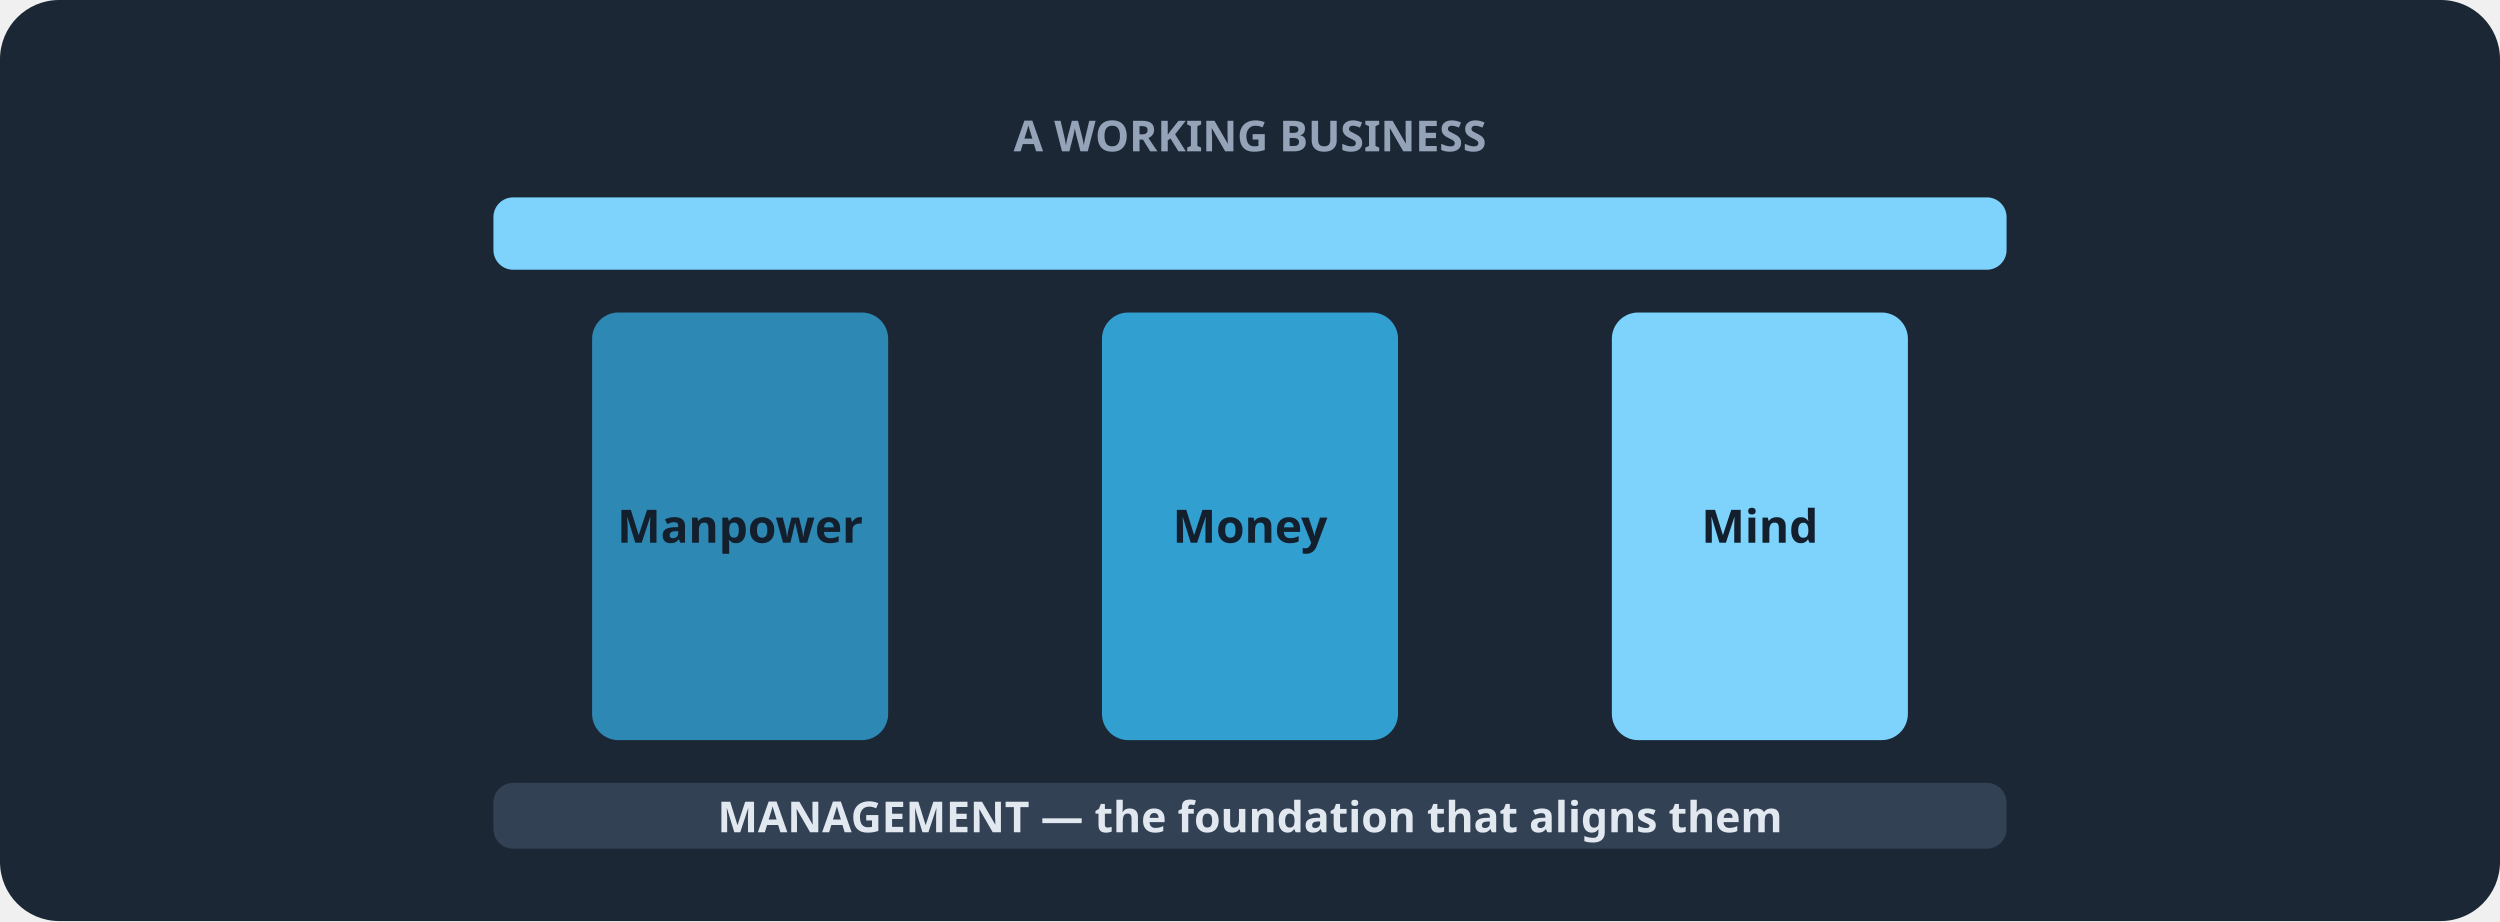
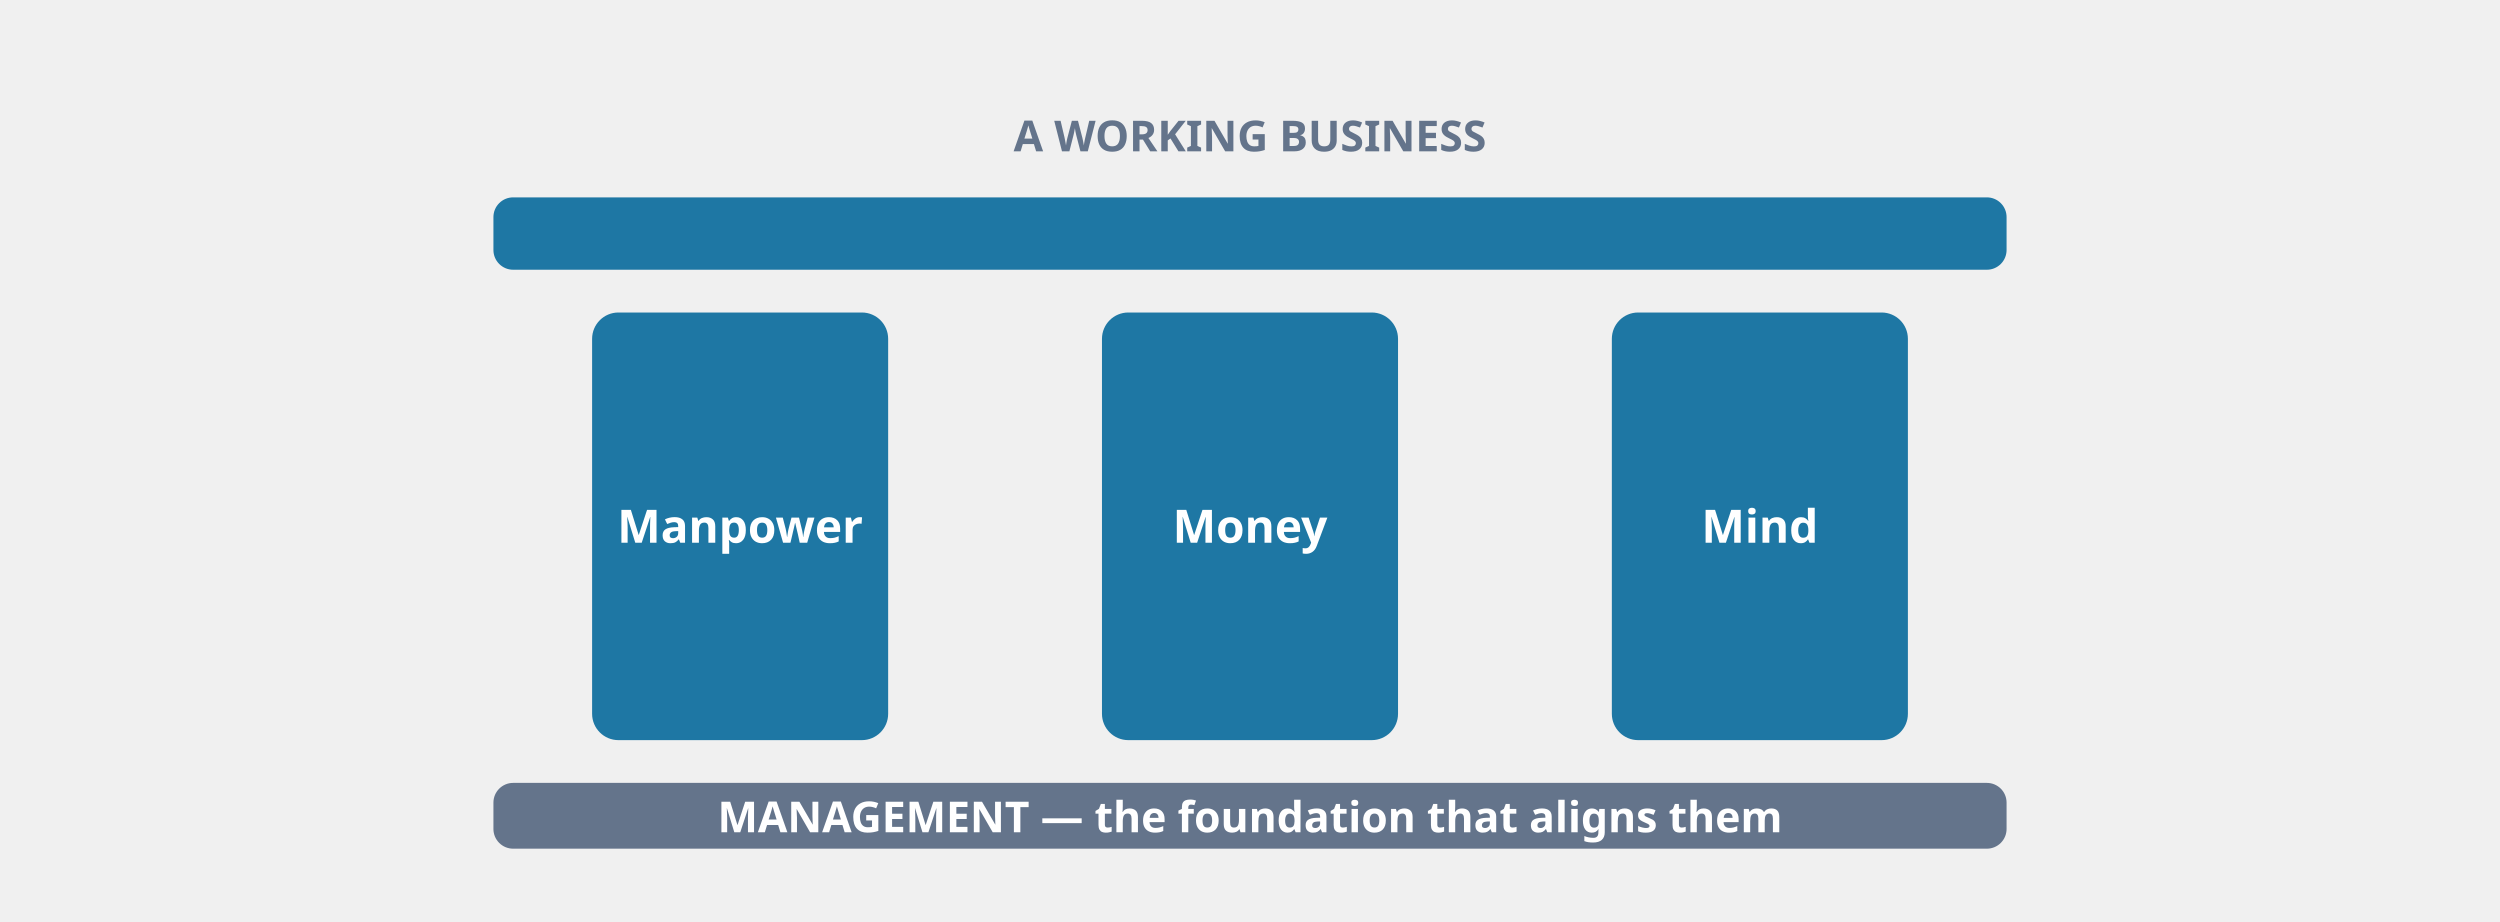
- <svg xmlns="http://www.w3.org/2000/svg" width="760" height="280" viewBox="0 0 760 280" role="img" aria-labelledby="d-the-four-ms-every-business-needs-diagram1">
-   <rect width="760" height="280" rx="18" fill="#1b2735" />
-   <rect x="150" y="60" width="460" height="22" rx="6" fill="#7dd3fc" />
-   <text x="380" y="46" fill="#94a3b8" font-family="'Segoe UI',sans-serif" font-size="13" font-weight="700" text-anchor="middle">A WORKING BUSINESS</text>
-   <g font-family="'Segoe UI',sans-serif" font-size="14" font-weight="800" text-anchor="middle">
-     <rect x="180" y="95" width="90" height="130" rx="8" fill="#38bdf8" opacity="0.65" />
-     <text x="225" y="165" fill="#131f2d">Manpower</text>
-     <rect x="335" y="95" width="90" height="130" rx="8" fill="#38bdf8" opacity="0.8" />
-     <text x="380" y="165" fill="#131f2d">Money</text>
-     <rect x="490" y="95" width="90" height="130" rx="8" fill="#7dd3fc" />
-     <text x="535" y="165" fill="#131f2d">Mind</text>
+ <svg xmlns="http://www.w3.org/2000/svg" width="760" height="280" viewBox="0 0 760 280" role="img" aria-labelledby="d-the-four-ms-every-business-needs-diagram1" font-family="system-ui, sans-serif">
+   <rect x="150" y="60" width="460" height="22" rx="6" fill="#1e77a4" />
+   <text x="380" y="46" fill="#64748b" font-size="13" font-weight="700" text-anchor="middle">A WORKING BUSINESS</text>
+   <g font-size="14" font-weight="800" text-anchor="middle">
+     <rect x="180" y="95" width="90" height="130" rx="8" fill="#1e77a4" />
+     <text x="225" y="165" fill="#ffffff">Manpower</text>
+     <rect x="335" y="95" width="90" height="130" rx="8" fill="#1e77a4" />
+     <text x="380" y="165" fill="#ffffff">Money</text>
+     <rect x="490" y="95" width="90" height="130" rx="8" fill="#1e77a4" />
+     <text x="535" y="165" fill="#ffffff">Mind</text>
  </g>
-   <rect x="150" y="238" width="460" height="20" rx="6" fill="#334155" />
-   <text x="380" y="253" fill="#e2e8f0" font-family="'Segoe UI',sans-serif" font-size="13" font-weight="800" text-anchor="middle">MANAGEMENT — the foundation that aligns them</text>
+   <rect x="150" y="238" width="460" height="20" rx="6" fill="#64748b" />
+   <text x="380" y="253" fill="#ffffff" font-size="13" font-weight="800" text-anchor="middle">MANAGEMENT — the foundation that aligns them</text>
</svg>
